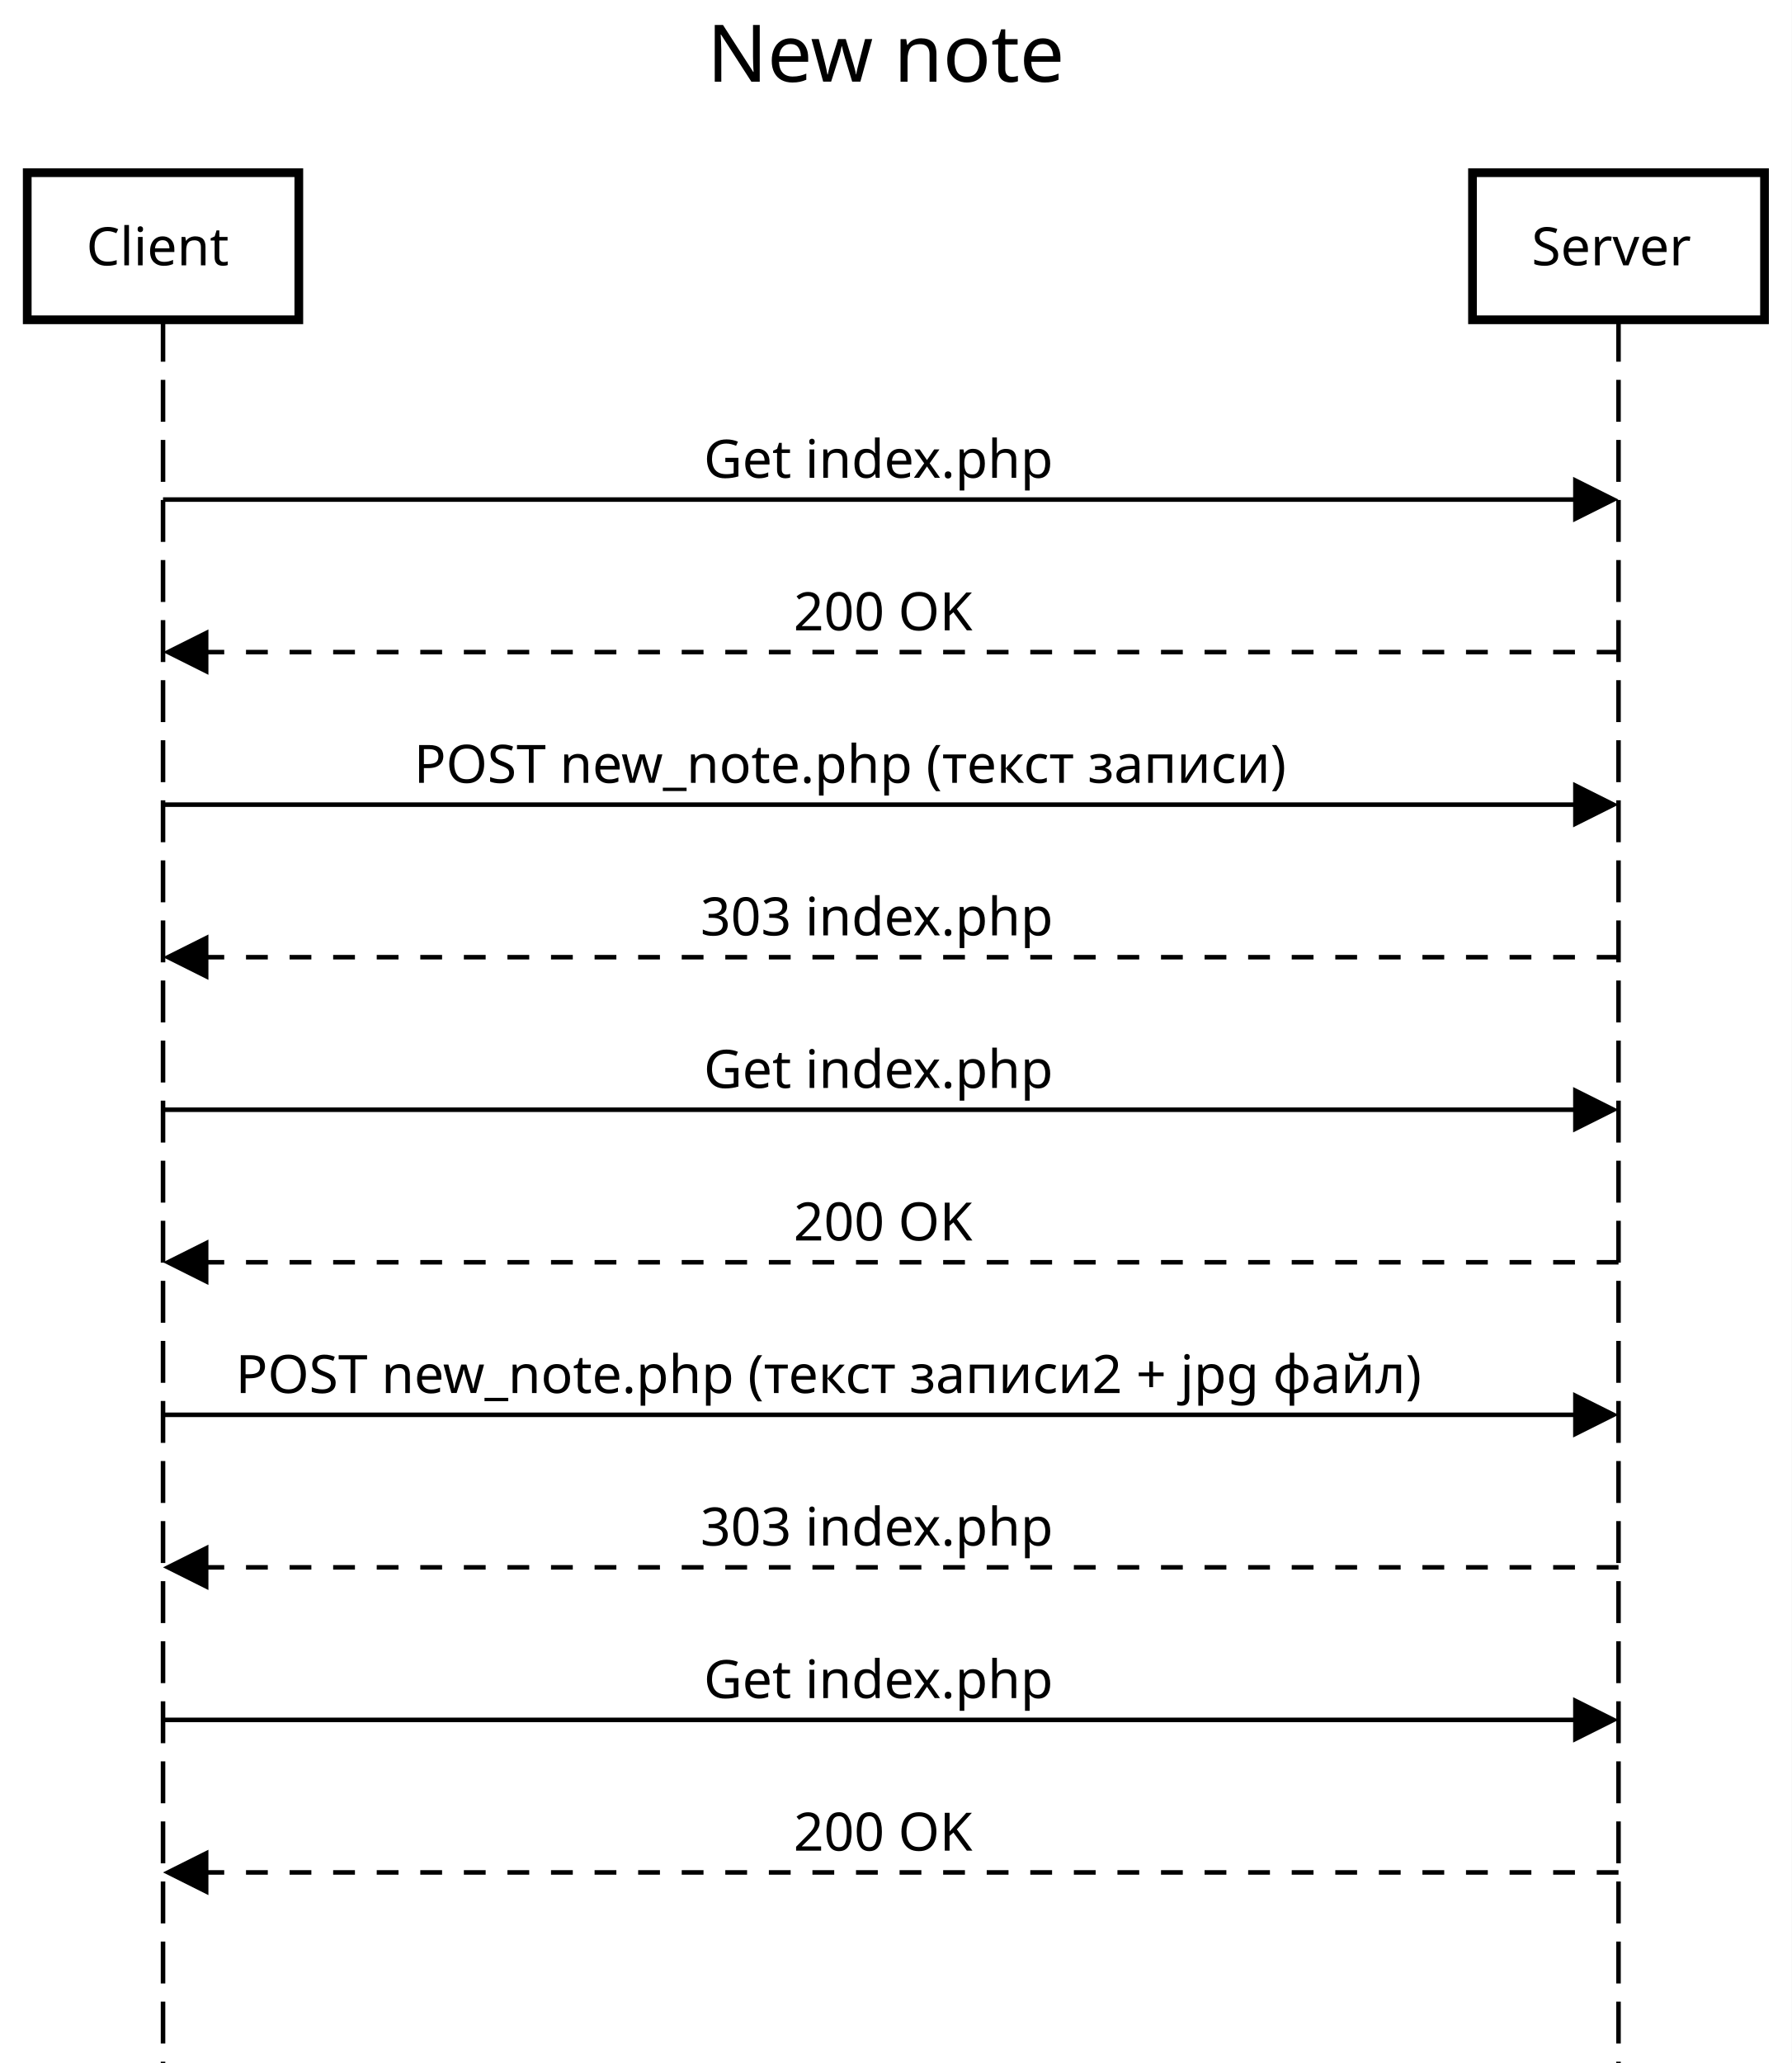
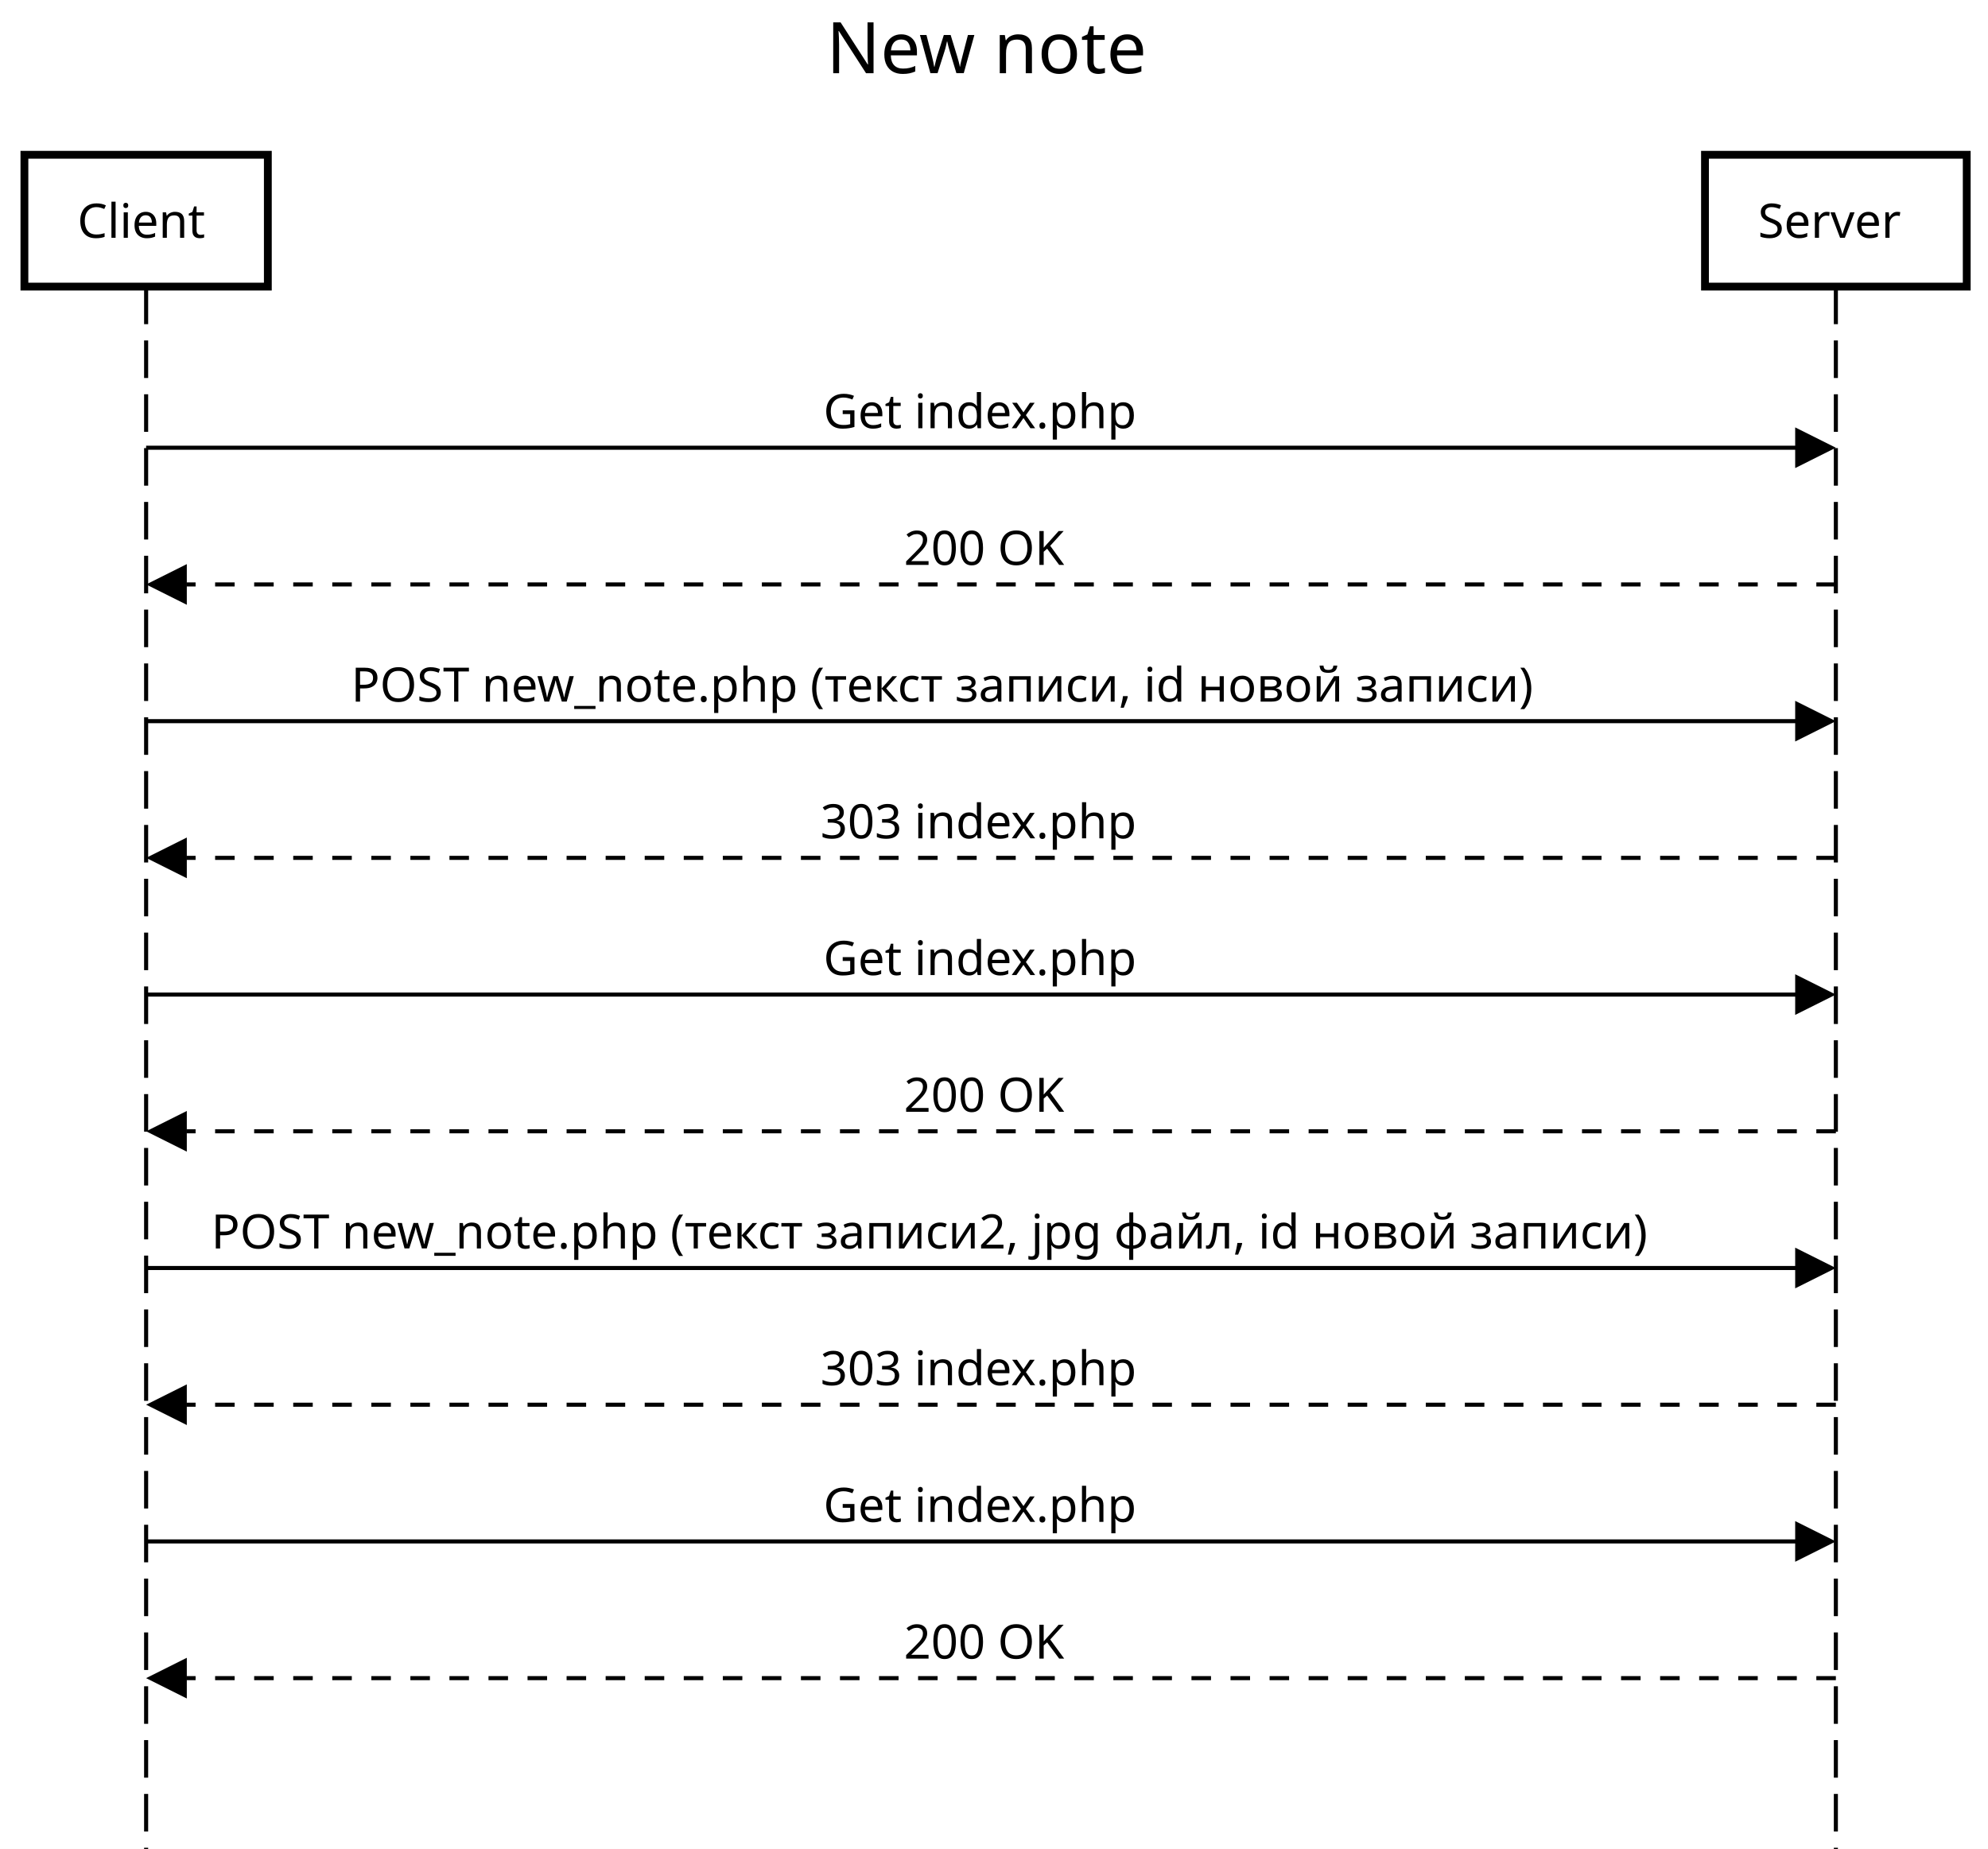
- <svg xmlns="http://www.w3.org/2000/svg" version="1.1" width="496" height="571">
+ <svg xmlns="http://www.w3.org/2000/svg" version="1.1" width="614" height="571">
  <defs />
  <g>
    <g />
    <g />
    <g />
    <g />
    <g />
    <g />
    <g />
    <g />
    <g />
    <g />
    <g>
-       <rect fill="white" stroke="none" x="0" y="0" width="496" height="571" />
+       <rect fill="white" stroke="none" x="0" y="0" width="614" height="571" />
    </g>
    <g>
-       <text fill="black" stroke="none" font-family="sans-serif" font-size="16.5pt" font-style="normal" font-weight="normal" text-decoration="normal" x="195.725" y="22.618" text-anchor="start" dominant-baseline="alphabetic" xml:space="preserve">New note</text>
+       <text fill="black" stroke="none" font-family="sans-serif" font-size="16.5pt" font-style="normal" font-weight="normal" text-decoration="normal" x="255.202" y="22.618" text-anchor="start" dominant-baseline="alphabetic" xml:space="preserve">New note</text>
    </g>
    <g />
    <g>
      <path fill="none" stroke="black" paint-order="fill stroke markers" d=" M 45.131 88.512 L 45.131 571.028" stroke-miterlimit="10" stroke-width="1.257" stroke-dasharray="11.599,5.026" />
-       <path fill="none" stroke="black" paint-order="fill stroke markers" d=" M 448.057 88.512 L 448.057 571.028" stroke-miterlimit="10" stroke-width="1.257" stroke-dasharray="11.599,5.026" />
+       <path fill="none" stroke="black" paint-order="fill stroke markers" d=" M 567.012 88.512 L 567.012 571.028" stroke-miterlimit="10" stroke-width="1.257" stroke-dasharray="11.599,5.026" />
    </g>
    <g>
      <path fill="none" stroke="none" />
      <g>
        <path fill="white" stroke="black" paint-order="fill stroke markers" d=" M 7.539 47.799 L 82.723 47.799 L 82.723 88.512 L 7.539 88.512 L 7.539 47.799 Z" stroke-miterlimit="10" stroke-width="2.413" stroke-dasharray="" />
      </g>
      <g>
        <g />
        <text fill="black" stroke="none" font-family="sans-serif" font-size="11pt" font-style="normal" font-weight="normal" text-decoration="normal" x="23.9" y="73.433" text-anchor="start" dominant-baseline="alphabetic" xml:space="preserve">Client</text>
      </g>
      <path fill="none" stroke="none" />
      <g>
-         <path fill="white" stroke="black" paint-order="fill stroke markers" d=" M 407.637 47.799 L 488.477 47.799 L 488.477 88.512 L 407.637 88.512 L 407.637 47.799 Z" stroke-miterlimit="10" stroke-width="2.413" stroke-dasharray="" />
+         <path fill="white" stroke="black" paint-order="fill stroke markers" d=" M 526.592 47.799 L 607.432 47.799 L 607.432 88.512 L 526.592 88.512 L 526.592 47.799 Z" stroke-miterlimit="10" stroke-width="2.413" stroke-dasharray="" />
      </g>
      <g>
        <g />
-         <text fill="black" stroke="none" font-family="sans-serif" font-size="11pt" font-style="normal" font-weight="normal" text-decoration="normal" x="423.997" y="73.433" text-anchor="start" dominant-baseline="alphabetic" xml:space="preserve">Server</text>
+         <text fill="black" stroke="none" font-family="sans-serif" font-size="11pt" font-style="normal" font-weight="normal" text-decoration="normal" x="542.953" y="73.433" text-anchor="start" dominant-baseline="alphabetic" xml:space="preserve">Server</text>
      </g>
    </g>
    <g>
      <g>
        <g>
-           <rect fill="white" stroke="none" x="192.564" y="118.669" width="108.061" height="19.602" />
+           <rect fill="white" stroke="none" x="252.041" y="118.669" width="108.061" height="19.602" />
        </g>
-         <text fill="black" stroke="none" font-family="sans-serif" font-size="11pt" font-style="normal" font-weight="normal" text-decoration="normal" x="194.825" y="132.24" text-anchor="start" dominant-baseline="alphabetic" xml:space="preserve">Get index.php</text>
+         <text fill="black" stroke="none" font-family="sans-serif" font-size="11pt" font-style="normal" font-weight="normal" text-decoration="normal" x="254.303" y="132.24" text-anchor="start" dominant-baseline="alphabetic" xml:space="preserve">Get index.php</text>
      </g>
      <g>
-         <path fill="none" stroke="black" paint-order="fill stroke markers" d=" M 45.131 138.271 L 435.642 138.271" stroke-miterlimit="10" stroke-width="1.257" stroke-dasharray="" />
-         <g transform="translate(448.0572,138.2712) translate(-448.0572,-138.2712)">
-           <path fill="black" stroke="none" paint-order="stroke fill markers" d=" M 435.492 131.988 L 448.057 138.271 L 435.492 144.554 Z" />
+         <path fill="none" stroke="black" paint-order="fill stroke markers" d=" M 45.131 138.271 L 554.598 138.271" stroke-miterlimit="10" stroke-width="1.257" stroke-dasharray="" />
+         <g transform="translate(567.0124,138.2712) translate(-567.0124,-138.2712)">
+           <path fill="black" stroke="none" paint-order="stroke fill markers" d=" M 554.447 131.988 L 567.012 138.271 L 554.447 144.554 Z" />
        </g>
      </g>
      <g>
        <g>
-           <rect fill="white" stroke="none" x="217.422" y="160.889" width="58.344" height="19.602" />
+           <rect fill="white" stroke="none" x="276.899" y="160.889" width="58.344" height="19.602" />
        </g>
-         <text fill="black" stroke="none" font-family="sans-serif" font-size="11pt" font-style="normal" font-weight="normal" text-decoration="normal" x="219.684" y="174.46" text-anchor="start" dominant-baseline="alphabetic" xml:space="preserve">200 OK</text>
+         <text fill="black" stroke="none" font-family="sans-serif" font-size="11pt" font-style="normal" font-weight="normal" text-decoration="normal" x="279.161" y="174.46" text-anchor="start" dominant-baseline="alphabetic" xml:space="preserve">200 OK</text>
      </g>
      <g>
-         <path fill="none" stroke="black" paint-order="fill stroke markers" d=" M 448.057 180.491 L 57.546 180.491" stroke-miterlimit="10" stroke-width="1.257" stroke-dasharray="6.031" />
+         <path fill="none" stroke="black" paint-order="fill stroke markers" d=" M 567.012 180.491 L 57.546 180.491" stroke-miterlimit="10" stroke-width="1.257" stroke-dasharray="6.031" />
        <g transform="translate(45.131,180.4914) translate(-45.131,-180.4914)">
          <path fill="black" stroke="none" paint-order="stroke fill markers" d=" M 57.697 174.209 L 45.131 180.491 L 57.697 186.774 Z" />
        </g>
      </g>
      <g>
        <g>
-           <rect fill="white" stroke="none" x="112.34" y="203.109" width="268.509" height="19.602" />
+           <rect fill="white" stroke="none" x="106.19" y="203.109" width="399.762" height="19.602" />
        </g>
-         <text fill="black" stroke="none" font-family="sans-serif" font-size="11pt" font-style="normal" font-weight="normal" text-decoration="normal" x="114.602" y="216.68" text-anchor="start" dominant-baseline="alphabetic" xml:space="preserve">POST new_note.php (текст записи)</text>
+         <text fill="black" stroke="none" font-family="sans-serif" font-size="11pt" font-style="normal" font-weight="normal" text-decoration="normal" x="108.452" y="216.68" text-anchor="start" dominant-baseline="alphabetic" xml:space="preserve">POST new_note.php (текст записи, id новой записи)</text>
      </g>
      <g>
-         <path fill="none" stroke="black" paint-order="fill stroke markers" d=" M 45.131 222.712 L 435.642 222.712" stroke-miterlimit="10" stroke-width="1.257" stroke-dasharray="" />
-         <g transform="translate(448.0572,222.7116) translate(-448.0572,-222.7116)">
-           <path fill="black" stroke="none" paint-order="stroke fill markers" d=" M 435.492 216.429 L 448.057 222.712 L 435.492 228.994 Z" />
+         <path fill="none" stroke="black" paint-order="fill stroke markers" d=" M 45.131 222.712 L 554.598 222.712" stroke-miterlimit="10" stroke-width="1.257" stroke-dasharray="" />
+         <g transform="translate(567.0124,222.7116) translate(-567.0124,-222.7116)">
+           <path fill="black" stroke="none" paint-order="stroke fill markers" d=" M 554.447 216.429 L 567.012 222.712 L 554.447 228.994 Z" />
        </g>
      </g>
      <g>
        <g>
-           <rect fill="white" stroke="none" x="191.646" y="245.33" width="109.897" height="19.602" />
+           <rect fill="white" stroke="none" x="251.123" y="245.33" width="109.897" height="19.602" />
        </g>
-         <text fill="black" stroke="none" font-family="sans-serif" font-size="11pt" font-style="normal" font-weight="normal" text-decoration="normal" x="193.908" y="258.9" text-anchor="start" dominant-baseline="alphabetic" xml:space="preserve">303 index.php</text>
+         <text fill="black" stroke="none" font-family="sans-serif" font-size="11pt" font-style="normal" font-weight="normal" text-decoration="normal" x="253.385" y="258.9" text-anchor="start" dominant-baseline="alphabetic" xml:space="preserve">303 index.php</text>
      </g>
      <g>
-         <path fill="none" stroke="black" paint-order="fill stroke markers" d=" M 448.057 264.932 L 57.546 264.932" stroke-miterlimit="10" stroke-width="1.257" stroke-dasharray="6.031" />
+         <path fill="none" stroke="black" paint-order="fill stroke markers" d=" M 567.012 264.932 L 57.546 264.932" stroke-miterlimit="10" stroke-width="1.257" stroke-dasharray="6.031" />
        <g transform="translate(45.131,264.9319) translate(-45.131,-264.9319)">
          <path fill="black" stroke="none" paint-order="stroke fill markers" d=" M 57.697 258.649 L 45.131 264.932 L 57.697 271.215 Z" />
        </g>
      </g>
      <g>
        <g>
-           <rect fill="white" stroke="none" x="192.564" y="287.55" width="108.061" height="19.602" />
+           <rect fill="white" stroke="none" x="252.041" y="287.55" width="108.061" height="19.602" />
        </g>
-         <text fill="black" stroke="none" font-family="sans-serif" font-size="11pt" font-style="normal" font-weight="normal" text-decoration="normal" x="194.825" y="301.121" text-anchor="start" dominant-baseline="alphabetic" xml:space="preserve">Get index.php</text>
+         <text fill="black" stroke="none" font-family="sans-serif" font-size="11pt" font-style="normal" font-weight="normal" text-decoration="normal" x="254.303" y="301.121" text-anchor="start" dominant-baseline="alphabetic" xml:space="preserve">Get index.php</text>
      </g>
      <g>
-         <path fill="none" stroke="black" paint-order="fill stroke markers" d=" M 45.131 307.152 L 435.642 307.152" stroke-miterlimit="10" stroke-width="1.257" stroke-dasharray="" />
-         <g transform="translate(448.0572,307.1521) translate(-448.0572,-307.1521)">
-           <path fill="black" stroke="none" paint-order="stroke fill markers" d=" M 435.492 300.869 L 448.057 307.152 L 435.492 313.435 Z" />
+         <path fill="none" stroke="black" paint-order="fill stroke markers" d=" M 45.131 307.152 L 554.598 307.152" stroke-miterlimit="10" stroke-width="1.257" stroke-dasharray="" />
+         <g transform="translate(567.0124,307.1521) translate(-567.0124,-307.1521)">
+           <path fill="black" stroke="none" paint-order="stroke fill markers" d=" M 554.447 300.869 L 567.012 307.152 L 554.447 313.435 Z" />
        </g>
      </g>
      <g>
        <g>
-           <rect fill="white" stroke="none" x="217.422" y="329.77" width="58.344" height="19.602" />
+           <rect fill="white" stroke="none" x="276.899" y="329.77" width="58.344" height="19.602" />
        </g>
-         <text fill="black" stroke="none" font-family="sans-serif" font-size="11pt" font-style="normal" font-weight="normal" text-decoration="normal" x="219.684" y="343.341" text-anchor="start" dominant-baseline="alphabetic" xml:space="preserve">200 OK</text>
+         <text fill="black" stroke="none" font-family="sans-serif" font-size="11pt" font-style="normal" font-weight="normal" text-decoration="normal" x="279.161" y="343.341" text-anchor="start" dominant-baseline="alphabetic" xml:space="preserve">200 OK</text>
      </g>
      <g>
-         <path fill="none" stroke="black" paint-order="fill stroke markers" d=" M 448.057 349.372 L 57.546 349.372" stroke-miterlimit="10" stroke-width="1.257" stroke-dasharray="6.031" />
+         <path fill="none" stroke="black" paint-order="fill stroke markers" d=" M 567.012 349.372 L 57.546 349.372" stroke-miterlimit="10" stroke-width="1.257" stroke-dasharray="6.031" />
        <g transform="translate(45.131,349.3723) translate(-45.131,-349.3723)">
          <path fill="black" stroke="none" paint-order="stroke fill markers" d=" M 57.697 343.09 L 45.131 349.372 L 57.697 355.655 Z" />
        </g>
      </g>
      <g>
        <g>
-           <rect fill="white" stroke="none" x="62.974" y="371.99" width="367.24" height="19.602" />
+           <rect fill="white" stroke="none" x="62.974" y="371.99" width="486.195" height="19.602" />
        </g>
-         <text fill="black" stroke="none" font-family="sans-serif" font-size="11pt" font-style="normal" font-weight="normal" text-decoration="normal" x="65.236" y="385.561" text-anchor="start" dominant-baseline="alphabetic" xml:space="preserve">POST new_note.php (текст записи2 + jpg файл)</text>
+         <text fill="black" stroke="none" font-family="sans-serif" font-size="11pt" font-style="normal" font-weight="normal" text-decoration="normal" x="65.236" y="385.561" text-anchor="start" dominant-baseline="alphabetic" xml:space="preserve">POST new_note.php (текст записи2, jpg файл, id новой записи)</text>
      </g>
      <g>
-         <path fill="none" stroke="black" paint-order="fill stroke markers" d=" M 45.131 391.593 L 435.642 391.593" stroke-miterlimit="10" stroke-width="1.257" stroke-dasharray="" />
-         <g transform="translate(448.0572,391.5925) translate(-448.0572,-391.5925)">
-           <path fill="black" stroke="none" paint-order="stroke fill markers" d=" M 435.492 385.31 L 448.057 391.593 L 435.492 397.875 Z" />
+         <path fill="none" stroke="black" paint-order="fill stroke markers" d=" M 45.131 391.593 L 554.598 391.593" stroke-miterlimit="10" stroke-width="1.257" stroke-dasharray="" />
+         <g transform="translate(567.0124,391.5925) translate(-567.0124,-391.5925)">
+           <path fill="black" stroke="none" paint-order="stroke fill markers" d=" M 554.447 385.31 L 567.012 391.593 L 554.447 397.875 Z" />
        </g>
      </g>
      <g>
        <g>
-           <rect fill="white" stroke="none" x="191.646" y="414.21" width="109.897" height="19.602" />
+           <rect fill="white" stroke="none" x="251.123" y="414.21" width="109.897" height="19.602" />
        </g>
-         <text fill="black" stroke="none" font-family="sans-serif" font-size="11pt" font-style="normal" font-weight="normal" text-decoration="normal" x="193.908" y="427.781" text-anchor="start" dominant-baseline="alphabetic" xml:space="preserve">303 index.php</text>
+         <text fill="black" stroke="none" font-family="sans-serif" font-size="11pt" font-style="normal" font-weight="normal" text-decoration="normal" x="253.385" y="427.781" text-anchor="start" dominant-baseline="alphabetic" xml:space="preserve">303 index.php</text>
      </g>
      <g>
-         <path fill="none" stroke="black" paint-order="fill stroke markers" d=" M 448.057 433.813 L 57.546 433.813" stroke-miterlimit="10" stroke-width="1.257" stroke-dasharray="6.031" />
+         <path fill="none" stroke="black" paint-order="fill stroke markers" d=" M 567.012 433.813 L 57.546 433.813" stroke-miterlimit="10" stroke-width="1.257" stroke-dasharray="6.031" />
        <g transform="translate(45.131,433.8127) translate(-45.131,-433.8127)">
          <path fill="black" stroke="none" paint-order="stroke fill markers" d=" M 57.697 427.53 L 45.131 433.813 L 57.697 440.096 Z" />
        </g>
      </g>
      <g>
        <g>
-           <rect fill="white" stroke="none" x="192.564" y="456.431" width="108.061" height="19.602" />
+           <rect fill="white" stroke="none" x="252.041" y="456.431" width="108.061" height="19.602" />
        </g>
-         <text fill="black" stroke="none" font-family="sans-serif" font-size="11pt" font-style="normal" font-weight="normal" text-decoration="normal" x="194.825" y="470.001" text-anchor="start" dominant-baseline="alphabetic" xml:space="preserve">Get index.php</text>
+         <text fill="black" stroke="none" font-family="sans-serif" font-size="11pt" font-style="normal" font-weight="normal" text-decoration="normal" x="254.303" y="470.001" text-anchor="start" dominant-baseline="alphabetic" xml:space="preserve">Get index.php</text>
      </g>
      <g>
-         <path fill="none" stroke="black" paint-order="fill stroke markers" d=" M 45.131 476.033 L 435.642 476.033" stroke-miterlimit="10" stroke-width="1.257" stroke-dasharray="" />
-         <g transform="translate(448.0572,476.033) translate(-448.0572,-476.033)">
-           <path fill="black" stroke="none" paint-order="stroke fill markers" d=" M 435.492 469.75 L 448.057 476.033 L 435.492 482.316 Z" />
+         <path fill="none" stroke="black" paint-order="fill stroke markers" d=" M 45.131 476.033 L 554.598 476.033" stroke-miterlimit="10" stroke-width="1.257" stroke-dasharray="" />
+         <g transform="translate(567.0124,476.033) translate(-567.0124,-476.033)">
+           <path fill="black" stroke="none" paint-order="stroke fill markers" d=" M 554.447 469.75 L 567.012 476.033 L 554.447 482.316 Z" />
        </g>
      </g>
      <g>
        <g>
-           <rect fill="white" stroke="none" x="217.422" y="498.651" width="58.344" height="19.602" />
+           <rect fill="white" stroke="none" x="276.899" y="498.651" width="58.344" height="19.602" />
        </g>
-         <text fill="black" stroke="none" font-family="sans-serif" font-size="11pt" font-style="normal" font-weight="normal" text-decoration="normal" x="219.684" y="512.222" text-anchor="start" dominant-baseline="alphabetic" xml:space="preserve">200 OK</text>
+         <text fill="black" stroke="none" font-family="sans-serif" font-size="11pt" font-style="normal" font-weight="normal" text-decoration="normal" x="279.161" y="512.222" text-anchor="start" dominant-baseline="alphabetic" xml:space="preserve">200 OK</text>
      </g>
      <g>
-         <path fill="none" stroke="black" paint-order="fill stroke markers" d=" M 448.057 518.253 L 57.546 518.253" stroke-miterlimit="10" stroke-width="1.257" stroke-dasharray="6.031" />
+         <path fill="none" stroke="black" paint-order="fill stroke markers" d=" M 567.012 518.253 L 57.546 518.253" stroke-miterlimit="10" stroke-width="1.257" stroke-dasharray="6.031" />
        <g transform="translate(45.131,518.2532) translate(-45.131,-518.2532)">
          <path fill="black" stroke="none" paint-order="stroke fill markers" d=" M 57.697 511.97 L 45.131 518.253 L 57.697 524.536 Z" />
        </g>
      </g>
    </g>
    <g />
    <g />
  </g>
</svg>
